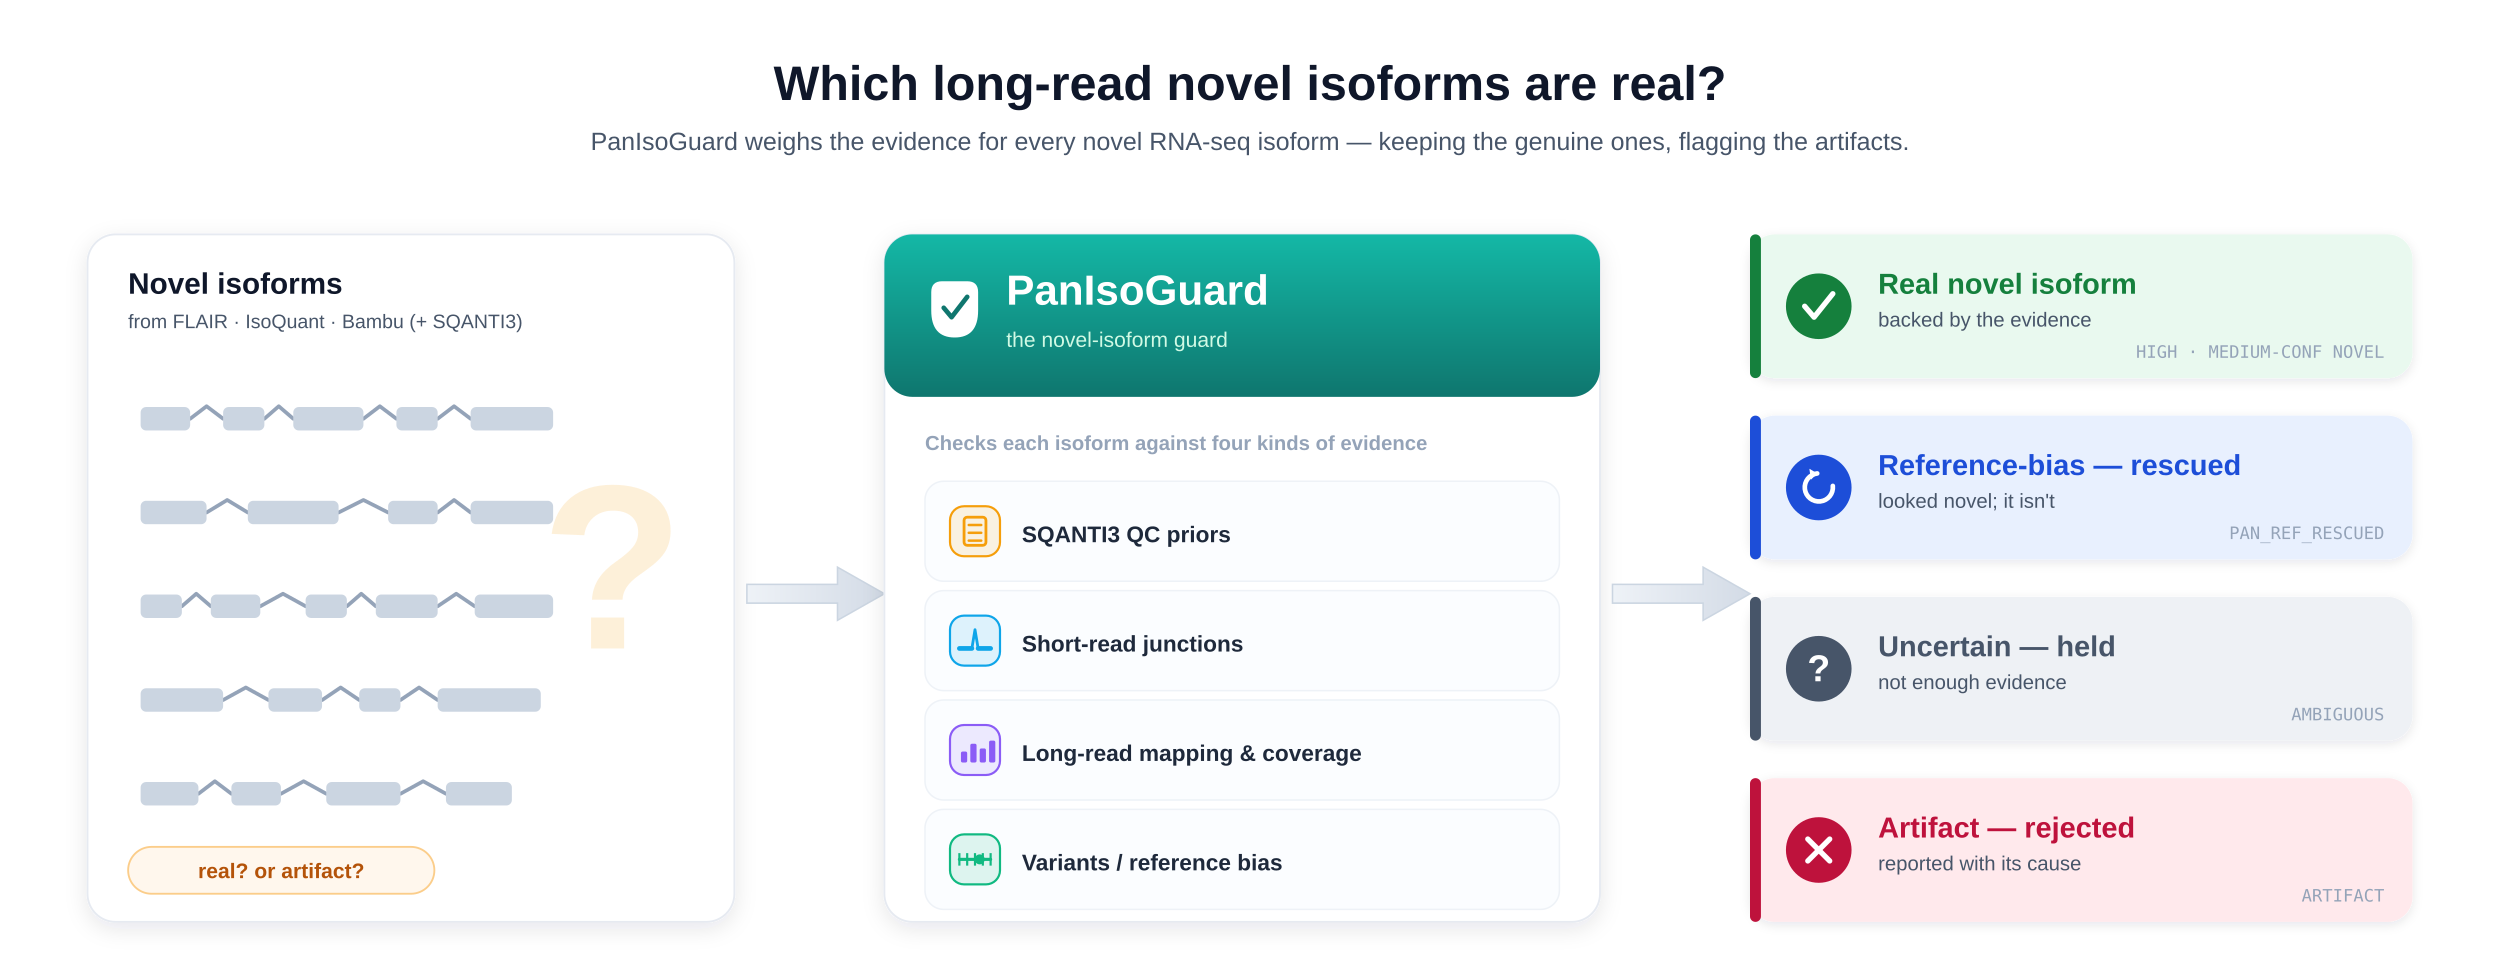
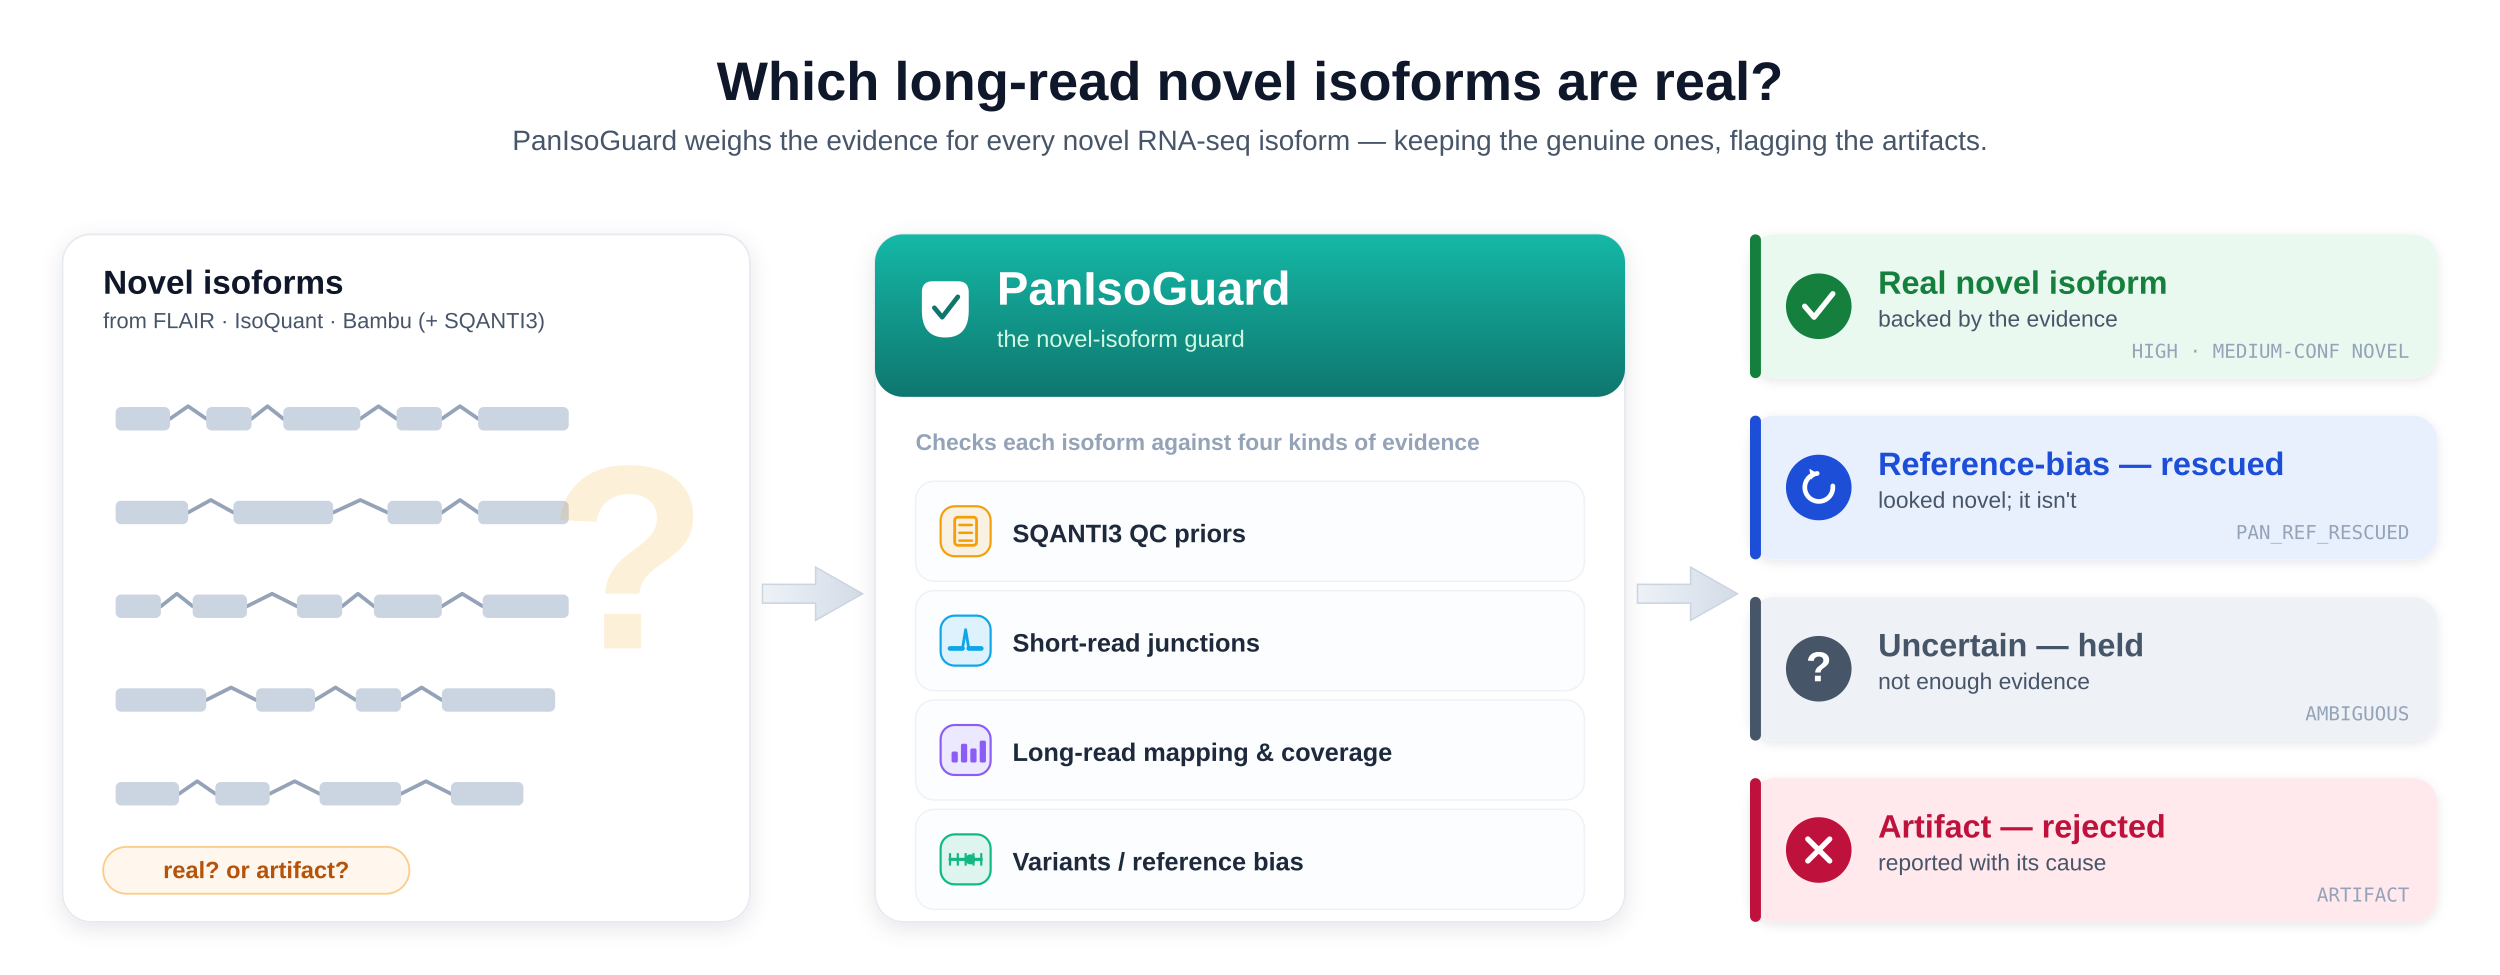
<svg xmlns="http://www.w3.org/2000/svg" width="1600" height="624" viewBox="0 0 1600 624">
  <defs>
    <filter id="sh" x="-30%" y="-30%" width="160%" height="160%">
      <feDropShadow dx="0" dy="4" stdDeviation="7" flood-color="#0f172a" flood-opacity="0.10" />
    </filter>
    <filter id="shS" x="-40%" y="-40%" width="180%" height="180%">
      <feDropShadow dx="0" dy="2" stdDeviation="3.5" flood-color="#0f172a" flood-opacity="0.10" />
    </filter>
    <linearGradient id="teal" x1="0" y1="0" x2="0" y2="1">
      <stop offset="0" stop-color="#14b8a6" />
      <stop offset="1" stop-color="#0f766e" />
    </linearGradient>
    <linearGradient id="ag" x1="0" y1="0" x2="1" y2="0">
      <stop offset="0" stop-color="#eef2f7" />
      <stop offset="1" stop-color="#d3dbe6" />
    </linearGradient>
  </defs>
  <rect width="1600" height="624" fill="#ffffff" />
-   <text x="800.0" y="64" font-family="Arial, 'Liberation Sans', 'DejaVu Sans', sans-serif" font-size="31" font-weight="bold" fill="#0f172a" text-anchor="middle">Which long-read novel isoforms are real?</text>
-   <text x="800.0" y="96" font-family="Arial, 'Liberation Sans', 'DejaVu Sans', sans-serif" font-size="16" font-weight="normal" fill="#475569" text-anchor="middle">PanIsoGuard weighs the evidence for every novel RNA-seq isoform — keeping the genuine ones, flagging the artifacts.</text>
-   <rect x="56" y="150" width="414" height="440" rx="18" ry="18" fill="#ffffff" stroke="#e6eaf1" stroke-width="1.2" filter="url(#sh)" />
-   <text x="82" y="188" font-family="Arial, 'Liberation Sans', 'DejaVu Sans', sans-serif" font-size="19" font-weight="bold" fill="#0f172a" text-anchor="start">Novel isoforms</text>
-   <text x="82" y="210" font-family="Arial, 'Liberation Sans', 'DejaVu Sans', sans-serif" font-size="12.5" font-weight="normal" fill="#475569" text-anchor="start">from FLAIR · IsoQuant · Bambu (+ SQANTI3)</text>
-   <polyline points="121.7,268 132.2,260.0 142.8,268" fill="none" stroke="#94a3b8" stroke-width="2.4" stroke-linejoin="round" stroke-linecap="round" />
-   <polyline points="169.2,268 178.4,260.0 187.7,268" fill="none" stroke="#94a3b8" stroke-width="2.4" stroke-linejoin="round" stroke-linecap="round" />
-   <polyline points="232.6,268 243.1,260.0 253.7,268" fill="none" stroke="#94a3b8" stroke-width="2.4" stroke-linejoin="round" stroke-linecap="round" />
-   <polyline points="280.1,268 290.6,260.0 301.2,268" fill="none" stroke="#94a3b8" stroke-width="2.4" stroke-linejoin="round" stroke-linecap="round" />
-   <rect x="90.0" y="260.5" width="31.7" height="15" rx="3.5" fill="#cbd5e1" />
-   <rect x="142.8" y="260.5" width="26.4" height="15" rx="3.5" fill="#cbd5e1" />
-   <rect x="187.7" y="260.5" width="44.9" height="15" rx="3.5" fill="#cbd5e1" />
-   <rect x="253.7" y="260.5" width="26.4" height="15" rx="3.5" fill="#cbd5e1" />
-   <rect x="301.2" y="260.5" width="52.8" height="15" rx="3.5" fill="#cbd5e1" />
-   <polyline points="132.2,328 145.4,320.0 158.6,328" fill="none" stroke="#94a3b8" stroke-width="2.4" stroke-linejoin="round" stroke-linecap="round" />
-   <polyline points="216.7,328 232.6,320.0 248.4,328" fill="none" stroke="#94a3b8" stroke-width="2.4" stroke-linejoin="round" stroke-linecap="round" />
-   <polyline points="280.1,328 290.6,320.0 301.2,328" fill="none" stroke="#94a3b8" stroke-width="2.4" stroke-linejoin="round" stroke-linecap="round" />
-   <rect x="90.0" y="320.5" width="42.2" height="15" rx="3.5" fill="#cbd5e1" />
-   <rect x="158.6" y="320.5" width="58.1" height="15" rx="3.5" fill="#cbd5e1" />
-   <rect x="248.4" y="320.5" width="31.7" height="15" rx="3.5" fill="#cbd5e1" />
-   <rect x="301.2" y="320.5" width="52.8" height="15" rx="3.5" fill="#cbd5e1" />
-   <polyline points="116.4,388 125.6,380.0 134.9,388" fill="none" stroke="#94a3b8" stroke-width="2.4" stroke-linejoin="round" stroke-linecap="round" />
-   <polyline points="166.6,388 181.1,380.0 195.6,388" fill="none" stroke="#94a3b8" stroke-width="2.4" stroke-linejoin="round" stroke-linecap="round" />
-   <polyline points="222.0,388 231.2,380.0 240.5,388" fill="none" stroke="#94a3b8" stroke-width="2.4" stroke-linejoin="round" stroke-linecap="round" />
-   <polyline points="280.1,388 292.0,380.0 303.8,388" fill="none" stroke="#94a3b8" stroke-width="2.4" stroke-linejoin="round" stroke-linecap="round" />
-   <rect x="90.0" y="380.5" width="26.4" height="15" rx="3.5" fill="#cbd5e1" />
-   <rect x="134.9" y="380.5" width="31.7" height="15" rx="3.5" fill="#cbd5e1" />
-   <rect x="195.6" y="380.5" width="26.4" height="15" rx="3.5" fill="#cbd5e1" />
-   <rect x="240.5" y="380.5" width="39.6" height="15" rx="3.5" fill="#cbd5e1" />
-   <rect x="303.8" y="380.5" width="50.2" height="15" rx="3.5" fill="#cbd5e1" />
-   <polyline points="142.8,448 157.3,440.0 171.8,448" fill="none" stroke="#94a3b8" stroke-width="2.4" stroke-linejoin="round" stroke-linecap="round" />
-   <polyline points="206.2,448 218.0,440.0 229.9,448" fill="none" stroke="#94a3b8" stroke-width="2.4" stroke-linejoin="round" stroke-linecap="round" />
-   <polyline points="256.3,448 268.2,440.0 280.1,448" fill="none" stroke="#94a3b8" stroke-width="2.4" stroke-linejoin="round" stroke-linecap="round" />
-   <rect x="90.0" y="440.5" width="52.8" height="15" rx="3.5" fill="#cbd5e1" />
-   <rect x="171.8" y="440.5" width="34.3" height="15" rx="3.5" fill="#cbd5e1" />
-   <rect x="229.9" y="440.5" width="26.4" height="15" rx="3.5" fill="#cbd5e1" />
-   <rect x="280.1" y="440.5" width="66.0" height="15" rx="3.5" fill="#cbd5e1" />
-   <polyline points="127.0,508 137.5,500.0 148.1,508" fill="none" stroke="#94a3b8" stroke-width="2.4" stroke-linejoin="round" stroke-linecap="round" />
-   <polyline points="179.8,508 194.3,500.0 208.8,508" fill="none" stroke="#94a3b8" stroke-width="2.4" stroke-linejoin="round" stroke-linecap="round" />
-   <polyline points="256.3,508 270.8,500.0 285.4,508" fill="none" stroke="#94a3b8" stroke-width="2.4" stroke-linejoin="round" stroke-linecap="round" />
-   <rect x="90.0" y="500.5" width="37.0" height="15" rx="3.5" fill="#cbd5e1" />
-   <rect x="148.1" y="500.5" width="31.7" height="15" rx="3.5" fill="#cbd5e1" />
-   <rect x="208.8" y="500.5" width="47.5" height="15" rx="3.5" fill="#cbd5e1" />
-   <rect x="285.4" y="500.5" width="42.2" height="15" rx="3.5" fill="#cbd5e1" />
-   <text x="392" y="415" font-family="Arial, 'Liberation Sans', 'DejaVu Sans', sans-serif" font-size="150" font-weight="bold" fill="#f59e0b" text-anchor="middle" style="opacity:0.16">?</text>
-   <rect x="82" y="542" width="196" height="30" rx="15" ry="15" fill="#fff7ed" stroke="#fbcd8a" stroke-width="1.2" />
-   <text x="180" y="562" font-family="Arial, 'Liberation Sans', 'DejaVu Sans', sans-serif" font-size="13.5" font-weight="bold" fill="#b45309" text-anchor="middle">real?  or  artifact?</text>
-   <path d="M478,374.0 L536,374.0 L536,363.0 L566,380 L536,397.0 L536,386.0 L478,386.0 Z" fill="url(#ag)" stroke="#cbd5e1" stroke-width="1" />
-   <rect x="566" y="150" width="458" height="440" rx="18" ry="18" fill="#ffffff" stroke="#e6eaf1" stroke-width="1.2" filter="url(#sh)" />
-   <rect x="566" y="150" width="458" height="104" rx="18" ry="18" fill="url(#teal)" />
-   <path d="M596,187 Q596,180 603,180 L619,180 Q626,180 626,187 L626,198.72 Q626,216 611.0,216 Q596,216 596,198.72 Z" fill="#ffffff" />
-   <polyline points="604,197 609,203 619,190" fill="none" stroke="#0f766e" stroke-width="3" stroke-linecap="round" stroke-linejoin="round" />
-   <text x="644" y="195" font-family="Arial, 'Liberation Sans', 'DejaVu Sans', sans-serif" font-size="27" font-weight="bold" fill="#ffffff" text-anchor="start">PanIsoGuard</text>
-   <text x="644" y="222" font-family="Arial, 'Liberation Sans', 'DejaVu Sans', sans-serif" font-size="13.5" font-weight="normal" fill="#d1fae5" text-anchor="start">the novel-isoform guard</text>
-   <text x="592" y="288" font-family="Arial, 'Liberation Sans', 'DejaVu Sans', sans-serif" font-size="13" font-weight="bold" fill="#94a3b8" text-anchor="start">Checks each isoform against four kinds of evidence</text>
-   <rect x="592" y="308" width="406" height="64" rx="12" ry="12" fill="#fbfdff" stroke="#eef2f7" stroke-width="1" />
-   <rect x="608" y="324" width="32" height="32" rx="9" ry="9" fill="#f59e0b1f" stroke="#f59e0b" stroke-width="1.4" />
-   <rect x="617" y="331" width="14" height="18" rx="2" fill="none" stroke="#f59e0b" stroke-width="1.8" />
-   <line x1="620" y1="336" x2="628" y2="336" stroke="#f59e0b" stroke-width="1.6" stroke-linecap="round" />
-   <line x1="620" y1="341" x2="628" y2="341" stroke="#f59e0b" stroke-width="1.6" stroke-linecap="round" />
-   <line x1="620" y1="346" x2="628" y2="346" stroke="#f59e0b" stroke-width="1.6" stroke-linecap="round" />
-   <text x="654" y="347" font-family="Arial, 'Liberation Sans', 'DejaVu Sans', sans-serif" font-size="14.5" font-weight="bold" fill="#1e293b" text-anchor="start">SQANTI3 QC priors</text>
-   <rect x="592" y="378" width="406" height="64" rx="12" ry="12" fill="#fbfdff" stroke="#eef2f7" stroke-width="1" />
-   <rect x="608" y="394" width="32" height="32" rx="9" ry="9" fill="#0ea5e91f" stroke="#0ea5e9" stroke-width="1.4" />
-   <line x1="614" y1="415" x2="622" y2="415" stroke="#0ea5e9" stroke-width="3" stroke-linecap="round" />
-   <line x1="626" y1="415" x2="634" y2="415" stroke="#0ea5e9" stroke-width="3" stroke-linecap="round" />
-   <polyline points="622,415 624,403 626,415" fill="none" stroke="#0ea5e9" stroke-width="1.8" stroke-linejoin="round" />
-   <text x="654" y="417" font-family="Arial, 'Liberation Sans', 'DejaVu Sans', sans-serif" font-size="14.5" font-weight="bold" fill="#1e293b" text-anchor="start">Short-read junctions</text>
-   <rect x="592" y="448" width="406" height="64" rx="12" ry="12" fill="#fbfdff" stroke="#eef2f7" stroke-width="1" />
-   <rect x="608" y="464" width="32" height="32" rx="9" ry="9" fill="#8b5cf61f" stroke="#8b5cf6" stroke-width="1.4" />
-   <rect x="615" y="481" width="4" height="7" rx="1" fill="#8b5cf6" />
-   <rect x="621" y="476" width="4" height="12" rx="1" fill="#8b5cf6" />
-   <rect x="627" y="479" width="4" height="9" rx="1" fill="#8b5cf6" />
-   <rect x="633" y="474" width="4" height="14" rx="1" fill="#8b5cf6" />
-   <text x="654" y="487" font-family="Arial, 'Liberation Sans', 'DejaVu Sans', sans-serif" font-size="14.5" font-weight="bold" fill="#1e293b" text-anchor="start">Long-read mapping &amp; coverage</text>
-   <rect x="592" y="518" width="406" height="64" rx="12" ry="12" fill="#fbfdff" stroke="#eef2f7" stroke-width="1" />
-   <rect x="608" y="534" width="32" height="32" rx="9" ry="9" fill="#10b9811f" stroke="#10b981" stroke-width="1.4" />
-   <line x1="614" y1="550" x2="634" y2="550" stroke="#10b981" stroke-width="2" stroke-linecap="round" />
-   <line x1="614" y1="546" x2="614" y2="554" stroke="#10b981" stroke-width="1.4" />
-   <line x1="619" y1="546" x2="619" y2="554" stroke="#10b981" stroke-width="1.4" />
-   <line x1="624" y1="546" x2="624" y2="554" stroke="#10b981" stroke-width="1.4" />
-   <line x1="629" y1="546" x2="629" y2="554" stroke="#10b981" stroke-width="1.4" />
-   <line x1="634" y1="546" x2="634" y2="554" stroke="#10b981" stroke-width="1.4" />
-   <circle cx="627" cy="550" r="3.2" fill="#10b981" />
-   <text x="654" y="557" font-family="Arial, 'Liberation Sans', 'DejaVu Sans', sans-serif" font-size="14.5" font-weight="bold" fill="#1e293b" text-anchor="start">Variants / reference bias</text>
-   <path d="M1032,374.0 L1090,374.0 L1090,363.0 L1120,380 L1090,397.0 L1090,386.0 L1032,386.0 Z" fill="url(#ag)" stroke="#cbd5e1" stroke-width="1" />
-   <rect x="1120" y="150" width="424" height="92" rx="16" ry="16" fill="#e9f9ef" filter="url(#shS)" />
+   <text x="800.0" y="64" font-family="Arial, 'Liberation Sans', 'DejaVu Sans', sans-serif" font-size="34.7" font-weight="bold" fill="#0f172a" text-anchor="middle">Which long-read novel isoforms are real?</text>
+   <text x="800.0" y="96" font-family="Arial, 'Liberation Sans', 'DejaVu Sans', sans-serif" font-size="17.9" font-weight="normal" fill="#475569" text-anchor="middle">PanIsoGuard weighs the evidence for every novel RNA-seq isoform — keeping the genuine ones, flagging the artifacts.</text>
+   <rect x="40" y="150" width="440" height="440" rx="18" ry="18" fill="#ffffff" stroke="#e6eaf1" stroke-width="1.2" filter="url(#sh)" />
+   <text x="66" y="188" font-family="Arial, 'Liberation Sans', 'DejaVu Sans', sans-serif" font-size="21.3" font-weight="bold" fill="#0f172a" text-anchor="start">Novel isoforms</text>
+   <text x="66" y="210" font-family="Arial, 'Liberation Sans', 'DejaVu Sans', sans-serif" font-size="14.0" font-weight="normal" fill="#475569" text-anchor="start">from FLAIR · IsoQuant · Bambu (+ SQANTI3)</text>
+   <polyline points="108.8,268 120.4,260.0 132.0,268" fill="none" stroke="#94a3b8" stroke-width="2.4" stroke-linejoin="round" stroke-linecap="round" />
+   <polyline points="161.0,268 171.2,260.0 181.3,268" fill="none" stroke="#94a3b8" stroke-width="2.4" stroke-linejoin="round" stroke-linecap="round" />
+   <polyline points="230.6,268 242.2,260.0 253.8,268" fill="none" stroke="#94a3b8" stroke-width="2.4" stroke-linejoin="round" stroke-linecap="round" />
+   <polyline points="282.8,268 294.4,260.0 306.0,268" fill="none" stroke="#94a3b8" stroke-width="2.4" stroke-linejoin="round" stroke-linecap="round" />
+   <rect x="74.0" y="260.5" width="34.8" height="15" rx="3.5" fill="#cbd5e1" />
+   <rect x="132.0" y="260.5" width="29.0" height="15" rx="3.5" fill="#cbd5e1" />
+   <rect x="181.3" y="260.5" width="49.3" height="15" rx="3.5" fill="#cbd5e1" />
+   <rect x="253.8" y="260.5" width="29.0" height="15" rx="3.5" fill="#cbd5e1" />
+   <rect x="306.0" y="260.5" width="58.0" height="15" rx="3.5" fill="#cbd5e1" />
+   <polyline points="120.4,328 134.9,320.0 149.4,328" fill="none" stroke="#94a3b8" stroke-width="2.4" stroke-linejoin="round" stroke-linecap="round" />
+   <polyline points="213.2,328 230.6,320.0 248.0,328" fill="none" stroke="#94a3b8" stroke-width="2.4" stroke-linejoin="round" stroke-linecap="round" />
+   <polyline points="282.8,328 294.4,320.0 306.0,328" fill="none" stroke="#94a3b8" stroke-width="2.4" stroke-linejoin="round" stroke-linecap="round" />
+   <rect x="74.0" y="320.5" width="46.4" height="15" rx="3.5" fill="#cbd5e1" />
+   <rect x="149.4" y="320.5" width="63.8" height="15" rx="3.5" fill="#cbd5e1" />
+   <rect x="248.0" y="320.5" width="34.8" height="15" rx="3.5" fill="#cbd5e1" />
+   <rect x="306.0" y="320.5" width="58.0" height="15" rx="3.5" fill="#cbd5e1" />
+   <polyline points="103.0,388 113.2,380.0 123.3,388" fill="none" stroke="#94a3b8" stroke-width="2.4" stroke-linejoin="round" stroke-linecap="round" />
+   <polyline points="158.1,388 174.1,380.0 190.0,388" fill="none" stroke="#94a3b8" stroke-width="2.4" stroke-linejoin="round" stroke-linecap="round" />
+   <polyline points="219.0,388 229.1,380.0 239.3,388" fill="none" stroke="#94a3b8" stroke-width="2.4" stroke-linejoin="round" stroke-linecap="round" />
+   <polyline points="282.8,388 295.8,380.0 308.9,388" fill="none" stroke="#94a3b8" stroke-width="2.4" stroke-linejoin="round" stroke-linecap="round" />
+   <rect x="74.0" y="380.5" width="29.0" height="15" rx="3.5" fill="#cbd5e1" />
+   <rect x="123.3" y="380.5" width="34.8" height="15" rx="3.5" fill="#cbd5e1" />
+   <rect x="190.0" y="380.5" width="29.0" height="15" rx="3.5" fill="#cbd5e1" />
+   <rect x="239.3" y="380.5" width="43.5" height="15" rx="3.5" fill="#cbd5e1" />
+   <rect x="308.9" y="380.5" width="55.1" height="15" rx="3.5" fill="#cbd5e1" />
+   <polyline points="132.0,448 147.9,440.0 163.9,448" fill="none" stroke="#94a3b8" stroke-width="2.4" stroke-linejoin="round" stroke-linecap="round" />
+   <polyline points="201.6,448 214.7,440.0 227.7,448" fill="none" stroke="#94a3b8" stroke-width="2.4" stroke-linejoin="round" stroke-linecap="round" />
+   <polyline points="256.7,448 269.8,440.0 282.8,448" fill="none" stroke="#94a3b8" stroke-width="2.4" stroke-linejoin="round" stroke-linecap="round" />
+   <rect x="74.0" y="440.5" width="58.0" height="15" rx="3.5" fill="#cbd5e1" />
+   <rect x="163.9" y="440.5" width="37.7" height="15" rx="3.5" fill="#cbd5e1" />
+   <rect x="227.7" y="440.5" width="29.0" height="15" rx="3.5" fill="#cbd5e1" />
+   <rect x="282.8" y="440.5" width="72.5" height="15" rx="3.5" fill="#cbd5e1" />
+   <polyline points="114.6,508 126.2,500.0 137.8,508" fill="none" stroke="#94a3b8" stroke-width="2.4" stroke-linejoin="round" stroke-linecap="round" />
+   <polyline points="172.6,508 188.6,500.0 204.5,508" fill="none" stroke="#94a3b8" stroke-width="2.4" stroke-linejoin="round" stroke-linecap="round" />
+   <polyline points="256.7,508 272.6,500.0 288.6,508" fill="none" stroke="#94a3b8" stroke-width="2.4" stroke-linejoin="round" stroke-linecap="round" />
+   <rect x="74.0" y="500.5" width="40.6" height="15" rx="3.5" fill="#cbd5e1" />
+   <rect x="137.8" y="500.5" width="34.8" height="15" rx="3.5" fill="#cbd5e1" />
+   <rect x="204.5" y="500.5" width="52.2" height="15" rx="3.5" fill="#cbd5e1" />
+   <rect x="288.6" y="500.5" width="46.4" height="15" rx="3.5" fill="#cbd5e1" />
+   <text x="402" y="415" font-family="Arial, 'Liberation Sans', 'DejaVu Sans', sans-serif" font-size="168.0" font-weight="bold" fill="#f59e0b" text-anchor="middle" style="opacity:0.16">?</text>
+   <rect x="66" y="542" width="196" height="30" rx="15" ry="15" fill="#fff7ed" stroke="#fbcd8a" stroke-width="1.2" />
+   <text x="164" y="562" font-family="Arial, 'Liberation Sans', 'DejaVu Sans', sans-serif" font-size="15.1" font-weight="bold" fill="#b45309" text-anchor="middle">real?  or  artifact?</text>
+   <path d="M488,374.0 L522,374.0 L522,363.0 L552,380 L522,397.0 L522,386.0 L488,386.0 Z" fill="url(#ag)" stroke="#cbd5e1" stroke-width="1" />
+   <rect x="560" y="150" width="480" height="440" rx="18" ry="18" fill="#ffffff" stroke="#e6eaf1" stroke-width="1.2" filter="url(#sh)" />
+   <rect x="560" y="150" width="480" height="104" rx="18" ry="18" fill="url(#teal)" />
+   <path d="M590,187 Q590,180 597,180 L613,180 Q620,180 620,187 L620,198.72 Q620,216 605.0,216 Q590,216 590,198.72 Z" fill="#ffffff" />
+   <polyline points="598,197 603,203 613,190" fill="none" stroke="#0f766e" stroke-width="3" stroke-linecap="round" stroke-linejoin="round" />
+   <text x="638" y="195" font-family="Arial, 'Liberation Sans', 'DejaVu Sans', sans-serif" font-size="30.2" font-weight="bold" fill="#ffffff" text-anchor="start">PanIsoGuard</text>
+   <text x="638" y="222" font-family="Arial, 'Liberation Sans', 'DejaVu Sans', sans-serif" font-size="15.1" font-weight="normal" fill="#d1fae5" text-anchor="start">the novel-isoform guard</text>
+   <text x="586" y="288" font-family="Arial, 'Liberation Sans', 'DejaVu Sans', sans-serif" font-size="14.6" font-weight="bold" fill="#94a3b8" text-anchor="start">Checks each isoform against four kinds of evidence</text>
+   <rect x="586" y="308" width="428" height="64" rx="12" ry="12" fill="#fbfdff" stroke="#eef2f7" stroke-width="1" />
+   <rect x="602" y="324" width="32" height="32" rx="9" ry="9" fill="#f59e0b1f" stroke="#f59e0b" stroke-width="1.4" />
+   <rect x="611" y="331" width="14" height="18" rx="2" fill="none" stroke="#f59e0b" stroke-width="1.8" />
+   <line x1="614" y1="336" x2="622" y2="336" stroke="#f59e0b" stroke-width="1.6" stroke-linecap="round" />
+   <line x1="614" y1="341" x2="622" y2="341" stroke="#f59e0b" stroke-width="1.6" stroke-linecap="round" />
+   <line x1="614" y1="346" x2="622" y2="346" stroke="#f59e0b" stroke-width="1.6" stroke-linecap="round" />
+   <text x="648" y="347" font-family="Arial, 'Liberation Sans', 'DejaVu Sans', sans-serif" font-size="16.2" font-weight="bold" fill="#1e293b" text-anchor="start">SQANTI3 QC priors</text>
+   <rect x="586" y="378" width="428" height="64" rx="12" ry="12" fill="#fbfdff" stroke="#eef2f7" stroke-width="1" />
+   <rect x="602" y="394" width="32" height="32" rx="9" ry="9" fill="#0ea5e91f" stroke="#0ea5e9" stroke-width="1.4" />
+   <line x1="608" y1="415" x2="616" y2="415" stroke="#0ea5e9" stroke-width="3" stroke-linecap="round" />
+   <line x1="620" y1="415" x2="628" y2="415" stroke="#0ea5e9" stroke-width="3" stroke-linecap="round" />
+   <polyline points="616,415 618,403 620,415" fill="none" stroke="#0ea5e9" stroke-width="1.8" stroke-linejoin="round" />
+   <text x="648" y="417" font-family="Arial, 'Liberation Sans', 'DejaVu Sans', sans-serif" font-size="16.2" font-weight="bold" fill="#1e293b" text-anchor="start">Short-read junctions</text>
+   <rect x="586" y="448" width="428" height="64" rx="12" ry="12" fill="#fbfdff" stroke="#eef2f7" stroke-width="1" />
+   <rect x="602" y="464" width="32" height="32" rx="9" ry="9" fill="#8b5cf61f" stroke="#8b5cf6" stroke-width="1.4" />
+   <rect x="609" y="481" width="4" height="7" rx="1" fill="#8b5cf6" />
+   <rect x="615" y="476" width="4" height="12" rx="1" fill="#8b5cf6" />
+   <rect x="621" y="479" width="4" height="9" rx="1" fill="#8b5cf6" />
+   <rect x="627" y="474" width="4" height="14" rx="1" fill="#8b5cf6" />
+   <text x="648" y="487" font-family="Arial, 'Liberation Sans', 'DejaVu Sans', sans-serif" font-size="16.2" font-weight="bold" fill="#1e293b" text-anchor="start">Long-read mapping &amp; coverage</text>
+   <rect x="586" y="518" width="428" height="64" rx="12" ry="12" fill="#fbfdff" stroke="#eef2f7" stroke-width="1" />
+   <rect x="602" y="534" width="32" height="32" rx="9" ry="9" fill="#10b9811f" stroke="#10b981" stroke-width="1.4" />
+   <line x1="608" y1="550" x2="628" y2="550" stroke="#10b981" stroke-width="2" stroke-linecap="round" />
+   <line x1="608" y1="546" x2="608" y2="554" stroke="#10b981" stroke-width="1.4" />
+   <line x1="613" y1="546" x2="613" y2="554" stroke="#10b981" stroke-width="1.4" />
+   <line x1="618" y1="546" x2="618" y2="554" stroke="#10b981" stroke-width="1.4" />
+   <line x1="623" y1="546" x2="623" y2="554" stroke="#10b981" stroke-width="1.4" />
+   <line x1="628" y1="546" x2="628" y2="554" stroke="#10b981" stroke-width="1.4" />
+   <circle cx="621" cy="550" r="3.2" fill="#10b981" />
+   <text x="648" y="557" font-family="Arial, 'Liberation Sans', 'DejaVu Sans', sans-serif" font-size="16.2" font-weight="bold" fill="#1e293b" text-anchor="start">Variants / reference bias</text>
+   <path d="M1048,374.0 L1082,374.0 L1082,363.0 L1112,380 L1082,397.0 L1082,386.0 L1048,386.0 Z" fill="url(#ag)" stroke="#cbd5e1" stroke-width="1" />
+   <rect x="1120" y="150" width="440" height="92" rx="16" ry="16" fill="#e9f9ef" filter="url(#shS)" />
  <rect x="1120" y="150" width="7" height="92" rx="3.5" ry="3.5" fill="#15803d" />
  <circle cx="1164" cy="196.0" r="21" fill="#15803d" />
  <polyline points="1155,196.0 1161,203.0 1173,188.0" fill="none" stroke="#fff" stroke-width="3.4" stroke-linecap="round" stroke-linejoin="round" />
-   <text x="1202" y="188" font-family="Arial, 'Liberation Sans', 'DejaVu Sans', sans-serif" font-size="18.5" font-weight="bold" fill="#15803d" text-anchor="start">Real novel isoform</text>
-   <text x="1202" y="209" font-family="Arial, 'Liberation Sans', 'DejaVu Sans', sans-serif" font-size="13" font-weight="normal" fill="#475569" text-anchor="start">backed by the evidence</text>
-   <text x="1526" y="229" font-family="Arial, 'Liberation Sans', 'DejaVu Sans', sans-serif" font-size="11" font-weight="normal" fill="#94a3b8" text-anchor="end" style="font-family:'DejaVu Sans Mono',monospace">HIGH · MEDIUM-CONF NOVEL</text>
-   <rect x="1120" y="266" width="424" height="92" rx="16" ry="16" fill="#e8f0fe" filter="url(#shS)" />
+   <text x="1202" y="188" font-family="Arial, 'Liberation Sans', 'DejaVu Sans', sans-serif" font-size="20.7" font-weight="bold" fill="#15803d" text-anchor="start">Real novel isoform</text>
+   <text x="1202" y="209" font-family="Arial, 'Liberation Sans', 'DejaVu Sans', sans-serif" font-size="14.6" font-weight="normal" fill="#475569" text-anchor="start">backed by the evidence</text>
+   <text x="1542" y="229" font-family="Arial, 'Liberation Sans', 'DejaVu Sans', sans-serif" font-size="12.3" font-weight="normal" fill="#94a3b8" text-anchor="end" style="font-family:'DejaVu Sans Mono',monospace">HIGH · MEDIUM-CONF NOVEL</text>
+   <rect x="1120" y="266" width="440" height="92" rx="16" ry="16" fill="#e8f0fe" filter="url(#shS)" />
  <rect x="1120" y="266" width="7" height="92" rx="3.5" ry="3.5" fill="#1d4ed8" />
  <circle cx="1164" cy="312.0" r="21" fill="#1d4ed8" />
  <path d="M1163,303.0 A 9 9 0 1 0 1173,311.0" fill="none" stroke="#fff" stroke-width="3" stroke-linecap="round" />
  <path d="M1163,303.0 l -5,-3 l 1,7 z" fill="#fff" />
-   <text x="1202" y="304" font-family="Arial, 'Liberation Sans', 'DejaVu Sans', sans-serif" font-size="18.5" font-weight="bold" fill="#1d4ed8" text-anchor="start">Reference-bias — rescued</text>
-   <text x="1202" y="325" font-family="Arial, 'Liberation Sans', 'DejaVu Sans', sans-serif" font-size="13" font-weight="normal" fill="#475569" text-anchor="start">looked novel; it isn't</text>
-   <text x="1526" y="345" font-family="Arial, 'Liberation Sans', 'DejaVu Sans', sans-serif" font-size="11" font-weight="normal" fill="#94a3b8" text-anchor="end" style="font-family:'DejaVu Sans Mono',monospace">PAN_REF_RESCUED</text>
-   <rect x="1120" y="382" width="424" height="92" rx="16" ry="16" fill="#eef1f5" filter="url(#shS)" />
+   <text x="1202" y="304" font-family="Arial, 'Liberation Sans', 'DejaVu Sans', sans-serif" font-size="20.7" font-weight="bold" fill="#1d4ed8" text-anchor="start">Reference-bias — rescued</text>
+   <text x="1202" y="325" font-family="Arial, 'Liberation Sans', 'DejaVu Sans', sans-serif" font-size="14.6" font-weight="normal" fill="#475569" text-anchor="start">looked novel; it isn't</text>
+   <text x="1542" y="345" font-family="Arial, 'Liberation Sans', 'DejaVu Sans', sans-serif" font-size="12.3" font-weight="normal" fill="#94a3b8" text-anchor="end" style="font-family:'DejaVu Sans Mono',monospace">PAN_REF_RESCUED</text>
+   <rect x="1120" y="382" width="440" height="92" rx="16" ry="16" fill="#eef1f5" filter="url(#shS)" />
  <rect x="1120" y="382" width="7" height="92" rx="3.5" ry="3.5" fill="#475569" />
  <circle cx="1164" cy="428.0" r="21" fill="#475569" />
-   <text x="1164" y="436.0" font-family="Arial, 'Liberation Sans', 'DejaVu Sans', sans-serif" font-size="24" font-weight="bold" fill="#fff" text-anchor="middle">?</text>
-   <text x="1202" y="420" font-family="Arial, 'Liberation Sans', 'DejaVu Sans', sans-serif" font-size="18.5" font-weight="bold" fill="#475569" text-anchor="start">Uncertain — held</text>
-   <text x="1202" y="441" font-family="Arial, 'Liberation Sans', 'DejaVu Sans', sans-serif" font-size="13" font-weight="normal" fill="#475569" text-anchor="start">not enough evidence</text>
-   <text x="1526" y="461" font-family="Arial, 'Liberation Sans', 'DejaVu Sans', sans-serif" font-size="11" font-weight="normal" fill="#94a3b8" text-anchor="end" style="font-family:'DejaVu Sans Mono',monospace">AMBIGUOUS</text>
-   <rect x="1120" y="498" width="424" height="92" rx="16" ry="16" fill="#ffe9ec" filter="url(#shS)" />
+   <text x="1164" y="436.0" font-family="Arial, 'Liberation Sans', 'DejaVu Sans', sans-serif" font-size="26.9" font-weight="bold" fill="#fff" text-anchor="middle">?</text>
+   <text x="1202" y="420" font-family="Arial, 'Liberation Sans', 'DejaVu Sans', sans-serif" font-size="20.7" font-weight="bold" fill="#475569" text-anchor="start">Uncertain — held</text>
+   <text x="1202" y="441" font-family="Arial, 'Liberation Sans', 'DejaVu Sans', sans-serif" font-size="14.6" font-weight="normal" fill="#475569" text-anchor="start">not enough evidence</text>
+   <text x="1542" y="461" font-family="Arial, 'Liberation Sans', 'DejaVu Sans', sans-serif" font-size="12.3" font-weight="normal" fill="#94a3b8" text-anchor="end" style="font-family:'DejaVu Sans Mono',monospace">AMBIGUOUS</text>
+   <rect x="1120" y="498" width="440" height="92" rx="16" ry="16" fill="#ffe9ec" filter="url(#shS)" />
  <rect x="1120" y="498" width="7" height="92" rx="3.5" ry="3.5" fill="#be123c" />
  <circle cx="1164" cy="544.0" r="21" fill="#be123c" />
  <line x1="1157" y1="537.0" x2="1171" y2="551.0" stroke="#fff" stroke-width="3.4" stroke-linecap="round" />
  <line x1="1171" y1="537.0" x2="1157" y2="551.0" stroke="#fff" stroke-width="3.4" stroke-linecap="round" />
-   <text x="1202" y="536" font-family="Arial, 'Liberation Sans', 'DejaVu Sans', sans-serif" font-size="18.5" font-weight="bold" fill="#be123c" text-anchor="start">Artifact — rejected</text>
-   <text x="1202" y="557" font-family="Arial, 'Liberation Sans', 'DejaVu Sans', sans-serif" font-size="13" font-weight="normal" fill="#475569" text-anchor="start">reported with its cause</text>
-   <text x="1526" y="577" font-family="Arial, 'Liberation Sans', 'DejaVu Sans', sans-serif" font-size="11" font-weight="normal" fill="#94a3b8" text-anchor="end" style="font-family:'DejaVu Sans Mono',monospace">ARTIFACT</text>
+   <text x="1202" y="536" font-family="Arial, 'Liberation Sans', 'DejaVu Sans', sans-serif" font-size="20.7" font-weight="bold" fill="#be123c" text-anchor="start">Artifact — rejected</text>
+   <text x="1202" y="557" font-family="Arial, 'Liberation Sans', 'DejaVu Sans', sans-serif" font-size="14.6" font-weight="normal" fill="#475569" text-anchor="start">reported with its cause</text>
+   <text x="1542" y="577" font-family="Arial, 'Liberation Sans', 'DejaVu Sans', sans-serif" font-size="12.3" font-weight="normal" fill="#94a3b8" text-anchor="end" style="font-family:'DejaVu Sans Mono',monospace">ARTIFACT</text>
</svg>
